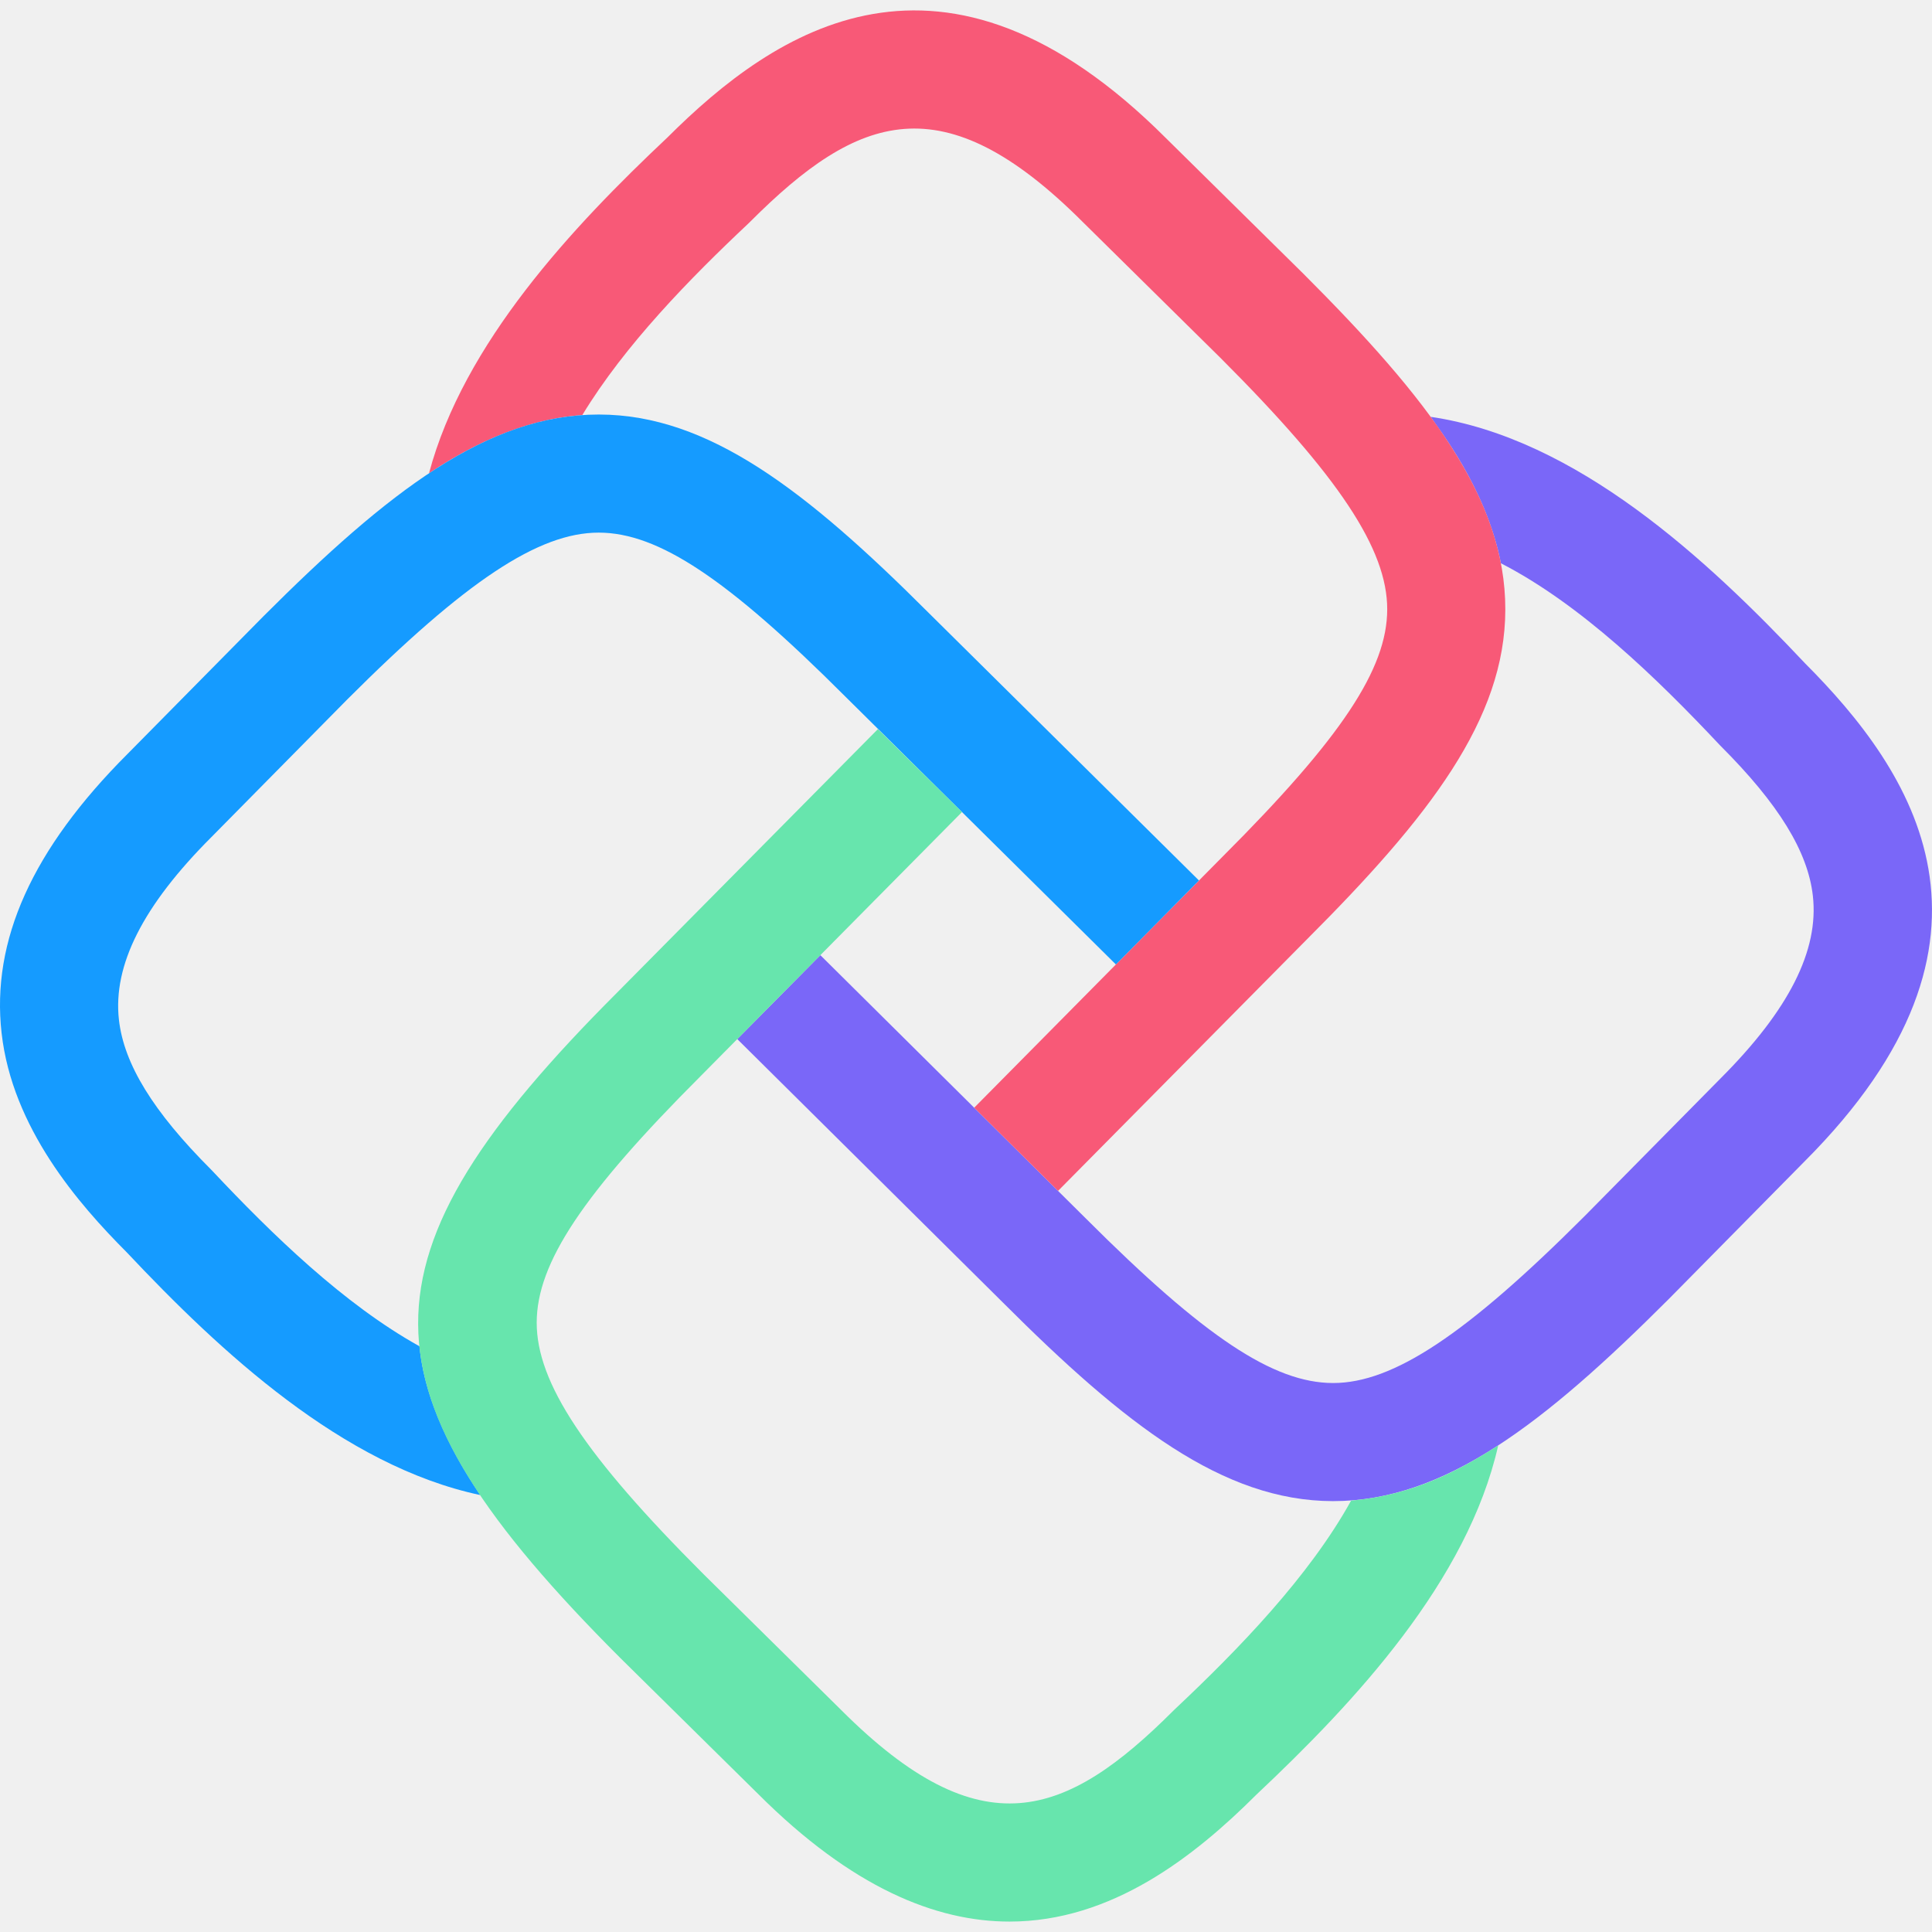
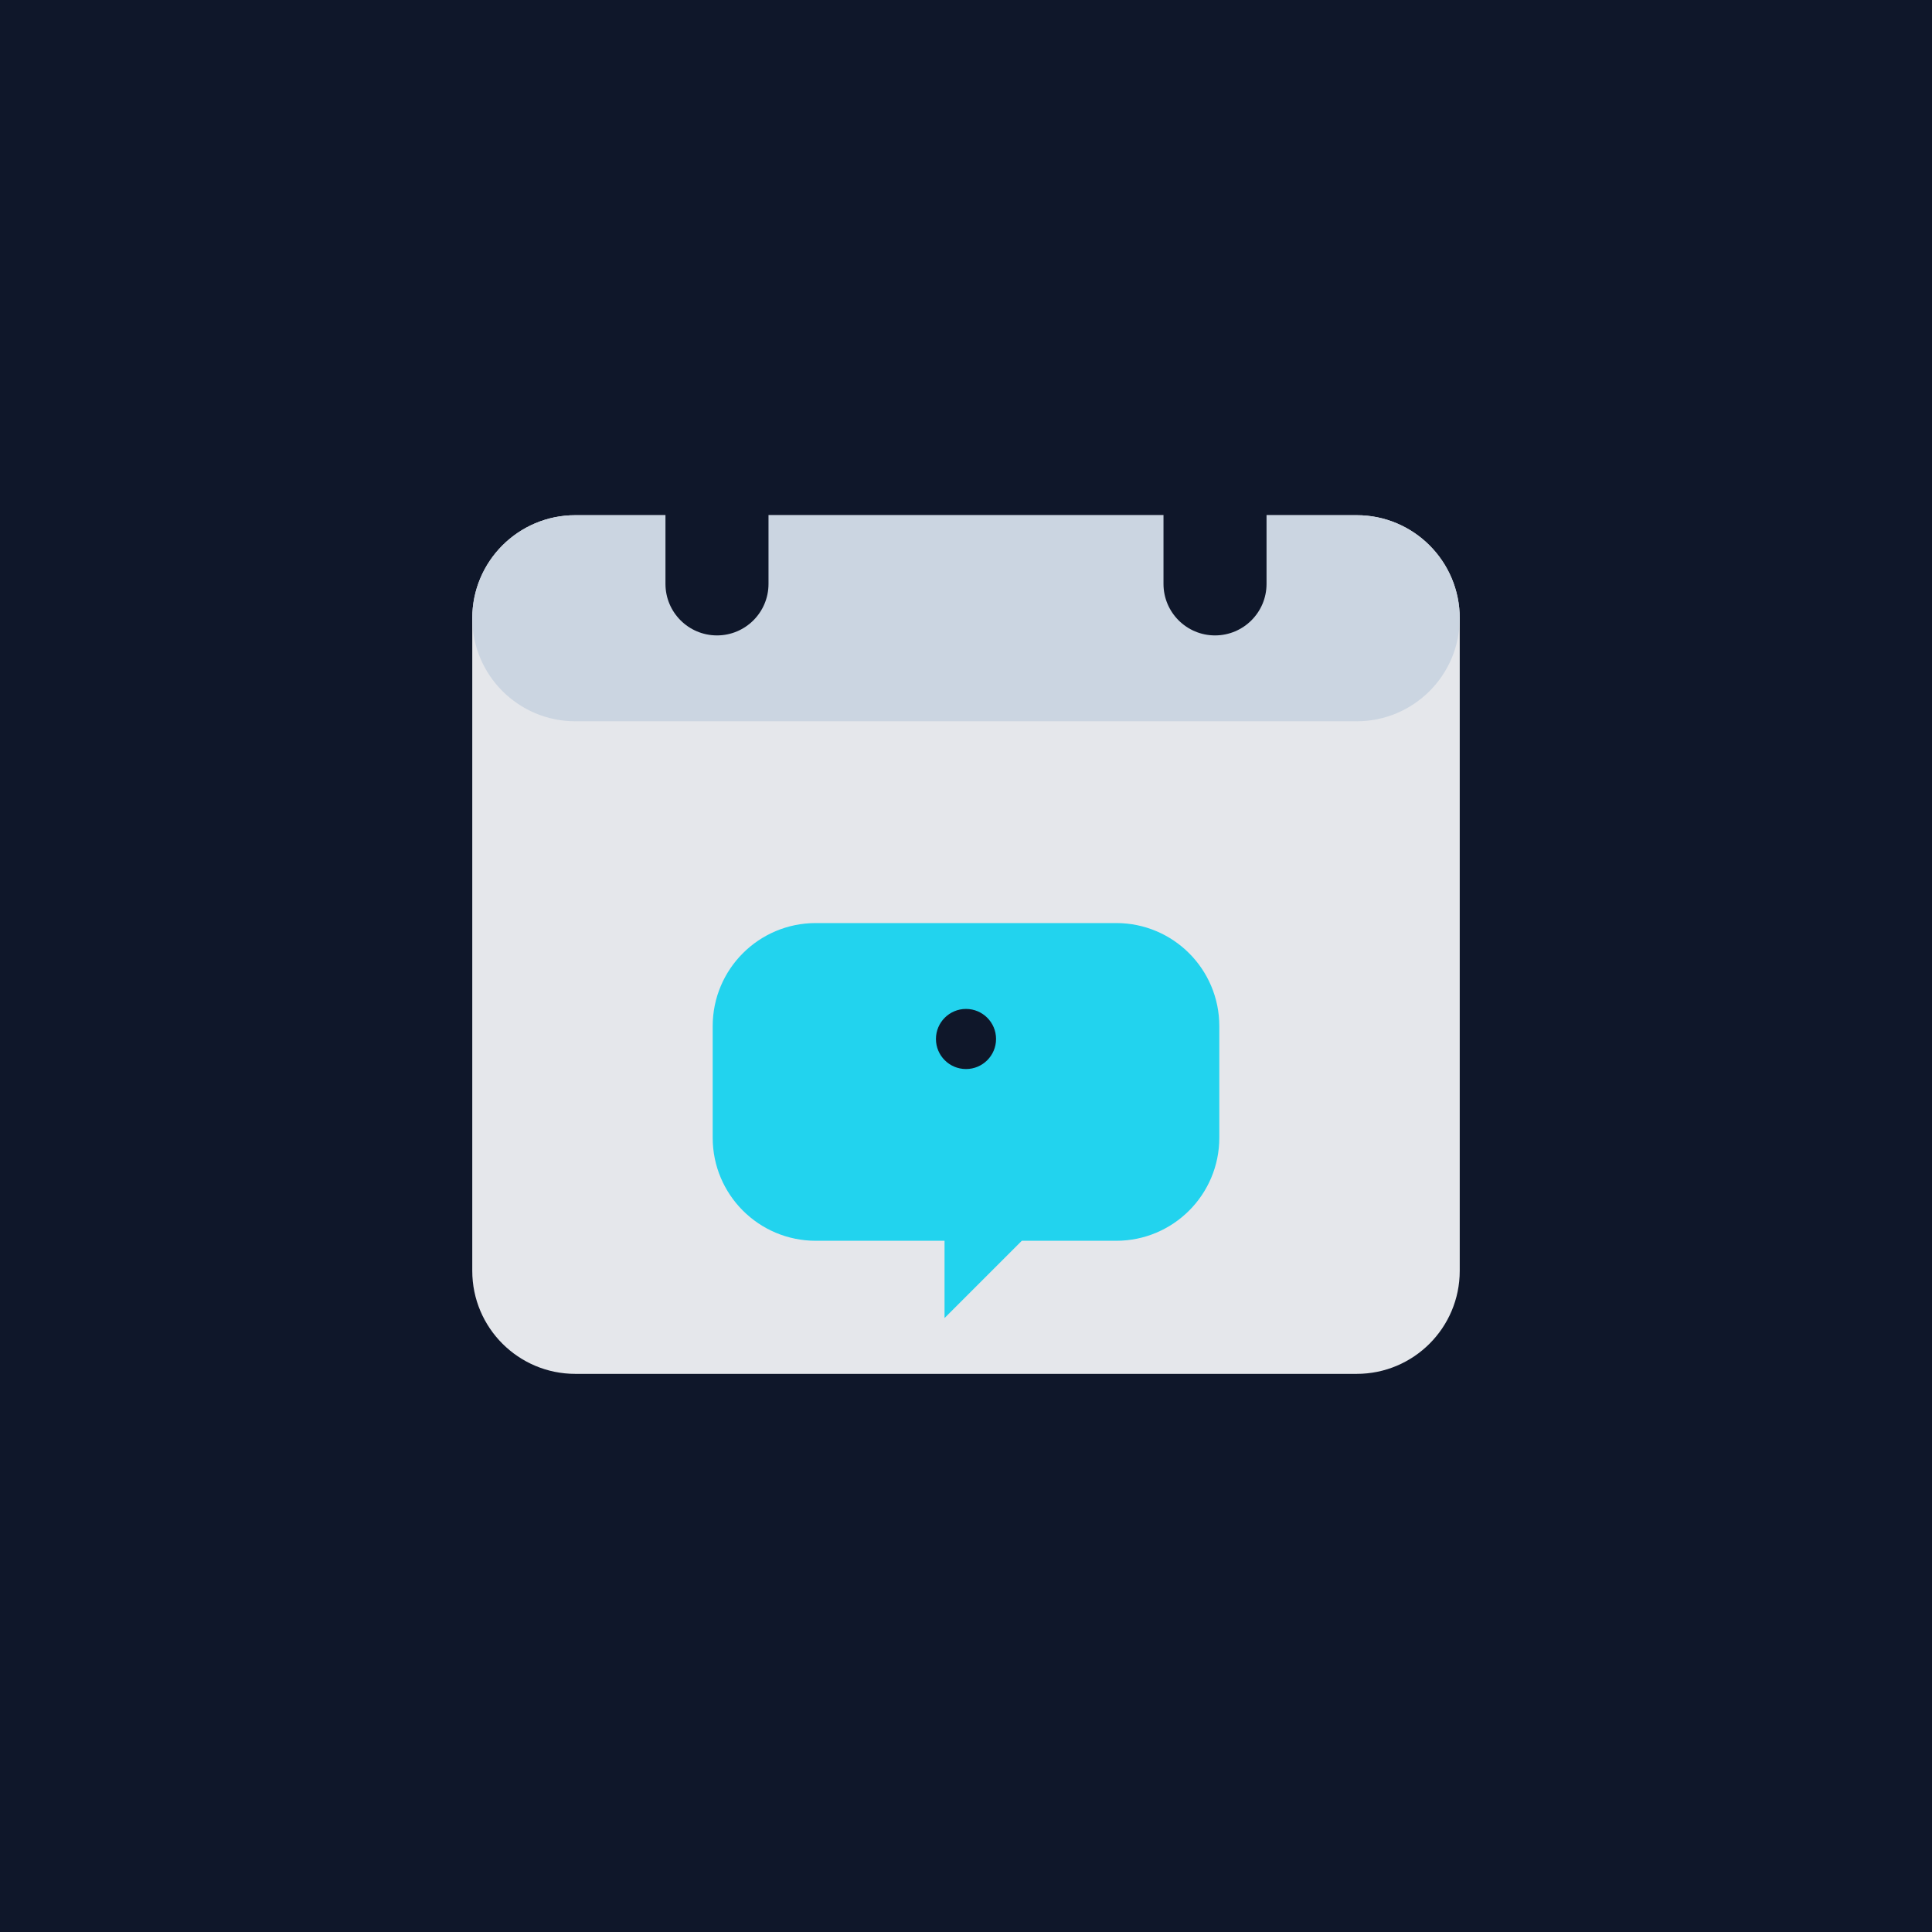
- <svg xmlns="http://www.w3.org/2000/svg" xmlns:xlink="http://www.w3.org/1999/xlink" width="450" height="450" viewBox="0 0 50.37 49.827" version="1.1" id="svg151">
-   <defs id="defs105">
-     <path id="aj28a0fd1a" d="M 1.738,0.156 3.927,2.323 2.347,3.919 0.101,1.81 Z" />
-     <path id="fdje57jgic" d="M 2.201,0.066 3.855,1.703 1.69,3.894 0.093,2.311 Z" />
-     <path id="6bg72xwlze" d="M 2.398,0.044 3.994,1.624 1.886,3.869 0.232,2.232 Z" />
-     <path id="eaqjnja8wg" d="M 1.736,0.023 3.981,2.132 2.344,3.786 0.156,1.619 Z" />
-   </defs>
-   <g fill="none" fill-rule="evenodd" id="g149" transform="translate(-2.9304427e-4,-1.6465461e-4)">
-     <g id="g147">
-       <g id="g145">
-         <path fill="#7a67f8" d="M 34.758,38.865 H 34.746 C 31.892,38.86 29.342,36.882 26.152,33.692 l -6.93,-6.873 2.166,-2.188 6.937,6.88 c 3.075,3.074 4.876,4.272 6.427,4.275 h 0.005 c 1.567,0 3.467,-1.262 6.558,-4.353 l 3.541,-3.587 c 1.784,-1.784 2.57,-3.34 2.408,-4.762 -0.13,-1.156 -0.894,-2.397 -2.401,-3.904 L 44.83,19.146 C 43.202,17.414 41.211,15.483 39.131,14.414 38.745,12.437 37.48,10.881 37.3,10.596 c 3.803,0.559 7.197,3.703 9.758,6.424 2.788,2.794 5.803,7.176 -0.018,12.996 l -3.54,3.588 c -3.251,3.25 -5.844,5.261 -8.742,5.261" id="path107" />
-         <path fill="#f85977" d="m 25.399,28.608 6.492,-6.562 c 3.076,-3.076 4.274,-4.877 4.276,-6.428 0.004,-1.567 -1.257,-3.469 -4.352,-6.563 L 28.228,5.515 C 24.58,1.867 22.369,2.699 19.561,5.507 L 19.528,5.54 c -1.54,1.448 -3.237,3.182 -4.346,5.01 -1.031,0.073 -2.361,0.424 -3.997,1.518 0.906,-3.397 3.737,-6.422 6.216,-8.755 2.794,-2.789 7.177,-5.804 12.997,0.017 l 3.588,3.54 c 3.255,3.256 5.266,5.851 5.26,8.754 -0.005,2.854 -1.982,5.404 -5.172,8.594 l -6.489,6.559 z" id="path109" />
-         <path fill="#159bff" d="M 12.522,38.707 C 8.939,37.946 5.746,34.972 3.308,32.382 2.035,31.106 0.321,29.13 0.042,26.663 c -0.274,-2.414 0.8,-4.795 3.283,-7.278 l 3.542,-3.588 c 3.25,-3.25 5.843,-5.261 8.74,-5.261 h 0.013 c 2.854,0.005 5.404,1.983 8.593,5.172 l 7.046,6.976 -2.165,2.19 -7.053,-6.983 c -3.076,-3.076 -4.876,-4.273 -6.427,-4.276 h -0.006 c -1.566,0 -3.466,1.261 -6.557,4.352 L 5.51,21.555 c -1.784,1.784 -2.57,3.34 -2.409,4.762 0.131,1.156 0.894,2.396 2.402,3.904 l 0.033,0.034 c 1.55,1.649 3.43,3.479 5.401,4.573 0.168,1.739 1.2,3.297 1.585,3.88" id="path111" />
-         <path fill="#67e5ad" d="m 26.32,49.827 c -1.925,0 -4.114,-0.886 -6.557,-3.33 l -3.588,-3.54 C 9.167,35.949 9.151,32.546 16.086,25.61 l 6.802,-6.872 2.193,2.162 -6.812,6.882 c -3.076,3.076 -4.273,4.877 -4.276,6.427 -0.003,1.568 1.258,3.47 4.352,6.563 l 3.588,3.541 c 3.646,3.647 5.858,2.816 8.666,0.008 l 0.034,-0.033 c 1.654,-1.555 3.5,-3.46 4.593,-5.437 1.661,-0.14 2.9,-0.841 3.835,-1.438 -0.8,3.537 -3.738,6.69 -6.302,9.102 -1.62,1.618 -3.777,3.312 -6.439,3.312" id="path113" />
-         <g transform="translate(21.154,18.577)" id="g120">
-           <mask id="8jptpqrneb" fill="#ffffff">
-             <use xlink:href="#aj28a0fd1a" id="use115" />
-           </mask>
-           <path d="M 0.101,1.81 1.738,0.156 3.927,2.323 2.347,3.919 Z" mask="url(#8jptpqrneb)" id="path118" />
-         </g>
-         <g transform="translate(27.404,20.981)" id="g127">
-           <mask id="b2iljpfwbd" fill="#ffffff">
-             <use xlink:href="#fdje57jgic" id="use122" />
-           </mask>
-           <path d="M 2.201,0.066 3.855,1.703 1.69,3.894 0.093,2.311 Z" mask="url(#b2iljpfwbd)" id="path125" />
-         </g>
-         <g transform="translate(18.99,24.587)" id="g134">
-           <mask id="gj70tyfpnf" fill="#ffffff">
-             <use xlink:href="#6bg72xwlze" id="use129" />
-           </mask>
-           <path d="M 1.886,3.869 0.232,2.232 2.398,0.044 3.994,1.624 Z" mask="url(#gj70tyfpnf)" id="path132" />
-         </g>
-         <g transform="translate(25.24,26.99)" id="g141">
-           <mask id="z7vhvduckh" fill="#ffffff">
-             <use xlink:href="#eaqjnja8wg" id="use136" />
-           </mask>
-           <path d="M 3.981,2.132 2.344,3.786 0.156,1.619 1.736,0.023 Z" mask="url(#z7vhvduckh)" id="path139" />
-         </g>
-       </g>
-     </g>
-   </g>
+ <svg xmlns="http://www.w3.org/2000/svg" width="450" height="450" viewBox="0 0 450 450" role="img" aria-label="Smart AI scheduler icon">
+   <rect width="450" height="450" fill="#0F172A" />
+   <rect x="110" y="120" width="230" height="200" rx="24" fill="#E5E7EB" />
+   <rect x="110" y="120" width="230" height="48" rx="24" fill="#CBD5E1" />
+   <rect x="155" y="92" width="24" height="56" rx="12" fill="#0F172A" />
+   <rect x="271" y="92" width="24" height="56" rx="12" fill="#0F172A" />
+   <path d="M190 215        h70        a24 24 0 0 1 24 24        v26        a24 24 0 0 1 -24 24        h-22        l-18 18        v-18        h-30        a24 24 0 0 1 -24 -24        v-26        a24 24 0 0 1 24 -24        z" fill="#22D3EE" />
+   <circle cx="225" cy="242" r="7" fill="#0F172A" />
</svg>
